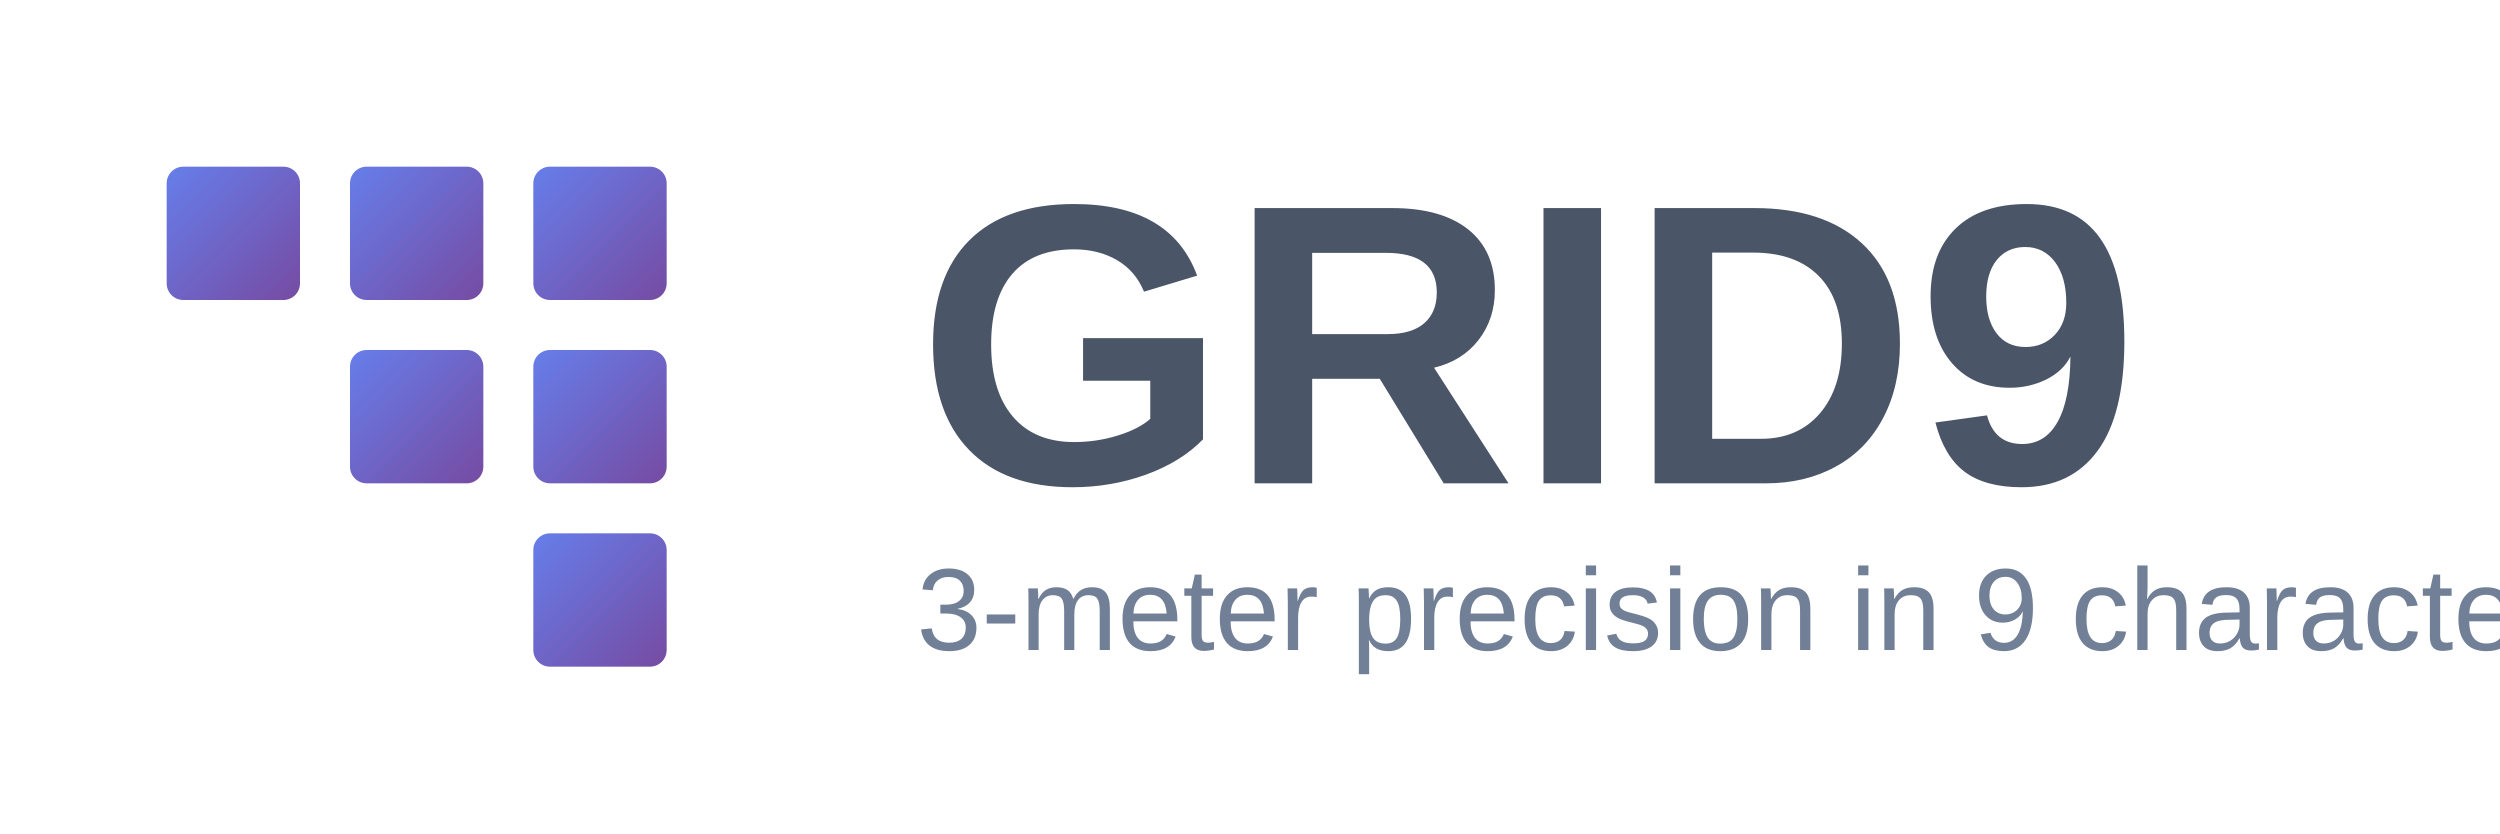
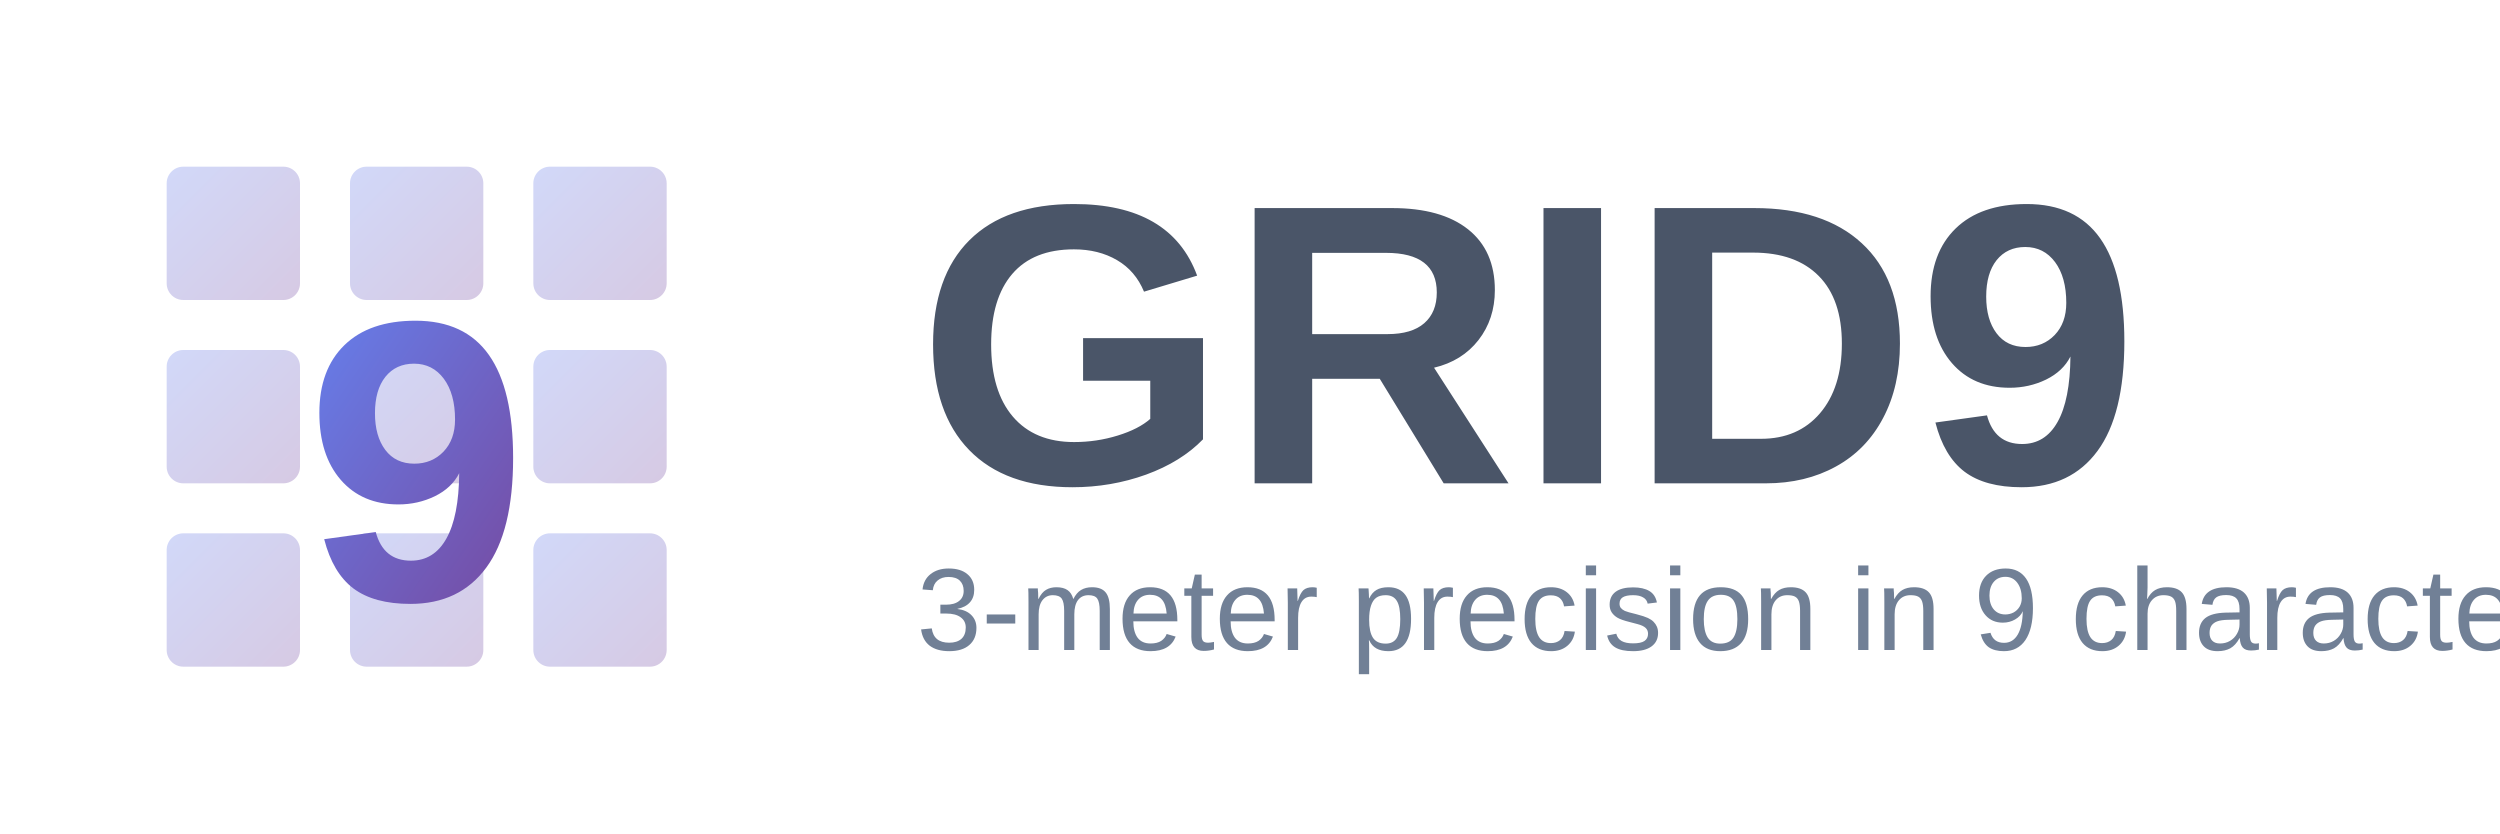
<svg xmlns="http://www.w3.org/2000/svg" width="300" height="100" viewBox="0 0 300 100">
  <defs>
    <linearGradient id="horizontalGradient" x1="0%" y1="0%" x2="100%" y2="100%">
      <stop offset="0%" style="stop-color:#667eea;stop-opacity:1" />
      <stop offset="100%" style="stop-color:#764ba2;stop-opacity:1" />
    </linearGradient>
  </defs>
  <g transform="translate(20, 20)">
-     <rect x="0" y="0" width="16" height="16" fill="url(#horizontalGradient)" rx="2" />
-     <rect x="22" y="0" width="16" height="16" fill="url(#horizontalGradient)" rx="2" />
-     <rect x="44" y="0" width="16" height="16" fill="url(#horizontalGradient)" rx="2" />
-     <rect x="22" y="22" width="16" height="16" fill="url(#horizontalGradient)" rx="2" />
-     <rect x="44" y="22" width="16" height="16" fill="url(#horizontalGradient)" rx="2" />
-     <rect x="44" y="44" width="16" height="16" fill="url(#horizontalGradient)" rx="2" />
+     <rect x="0" y="0" width="16" height="16" fill="url(#horizontalGradient)" rx="2" opacity="0.3" />
+     <rect x="22" y="0" width="16" height="16" fill="url(#horizontalGradient)" rx="2" opacity="0.3" />
+     <rect x="44" y="0" width="16" height="16" fill="url(#horizontalGradient)" rx="2" opacity="0.3" />
+     <rect x="0" y="22" width="16" height="16" fill="url(#horizontalGradient)" rx="2" opacity="0.3" />
+     <rect x="22" y="22" width="16" height="16" fill="url(#horizontalGradient)" rx="2" opacity="0.3" />
+     <rect x="44" y="22" width="16" height="16" fill="url(#horizontalGradient)" rx="2" opacity="0.3" />
+     <rect x="0" y="44" width="16" height="16" fill="url(#horizontalGradient)" rx="2" opacity="0.3" />
+     <rect x="22" y="44" width="16" height="16" fill="url(#horizontalGradient)" rx="2" opacity="0.3" />
+     <rect x="44" y="44" width="16" height="16" fill="url(#horizontalGradient)" rx="2" opacity="0.3" />
+     <text x="30" y="52" font-family="Arial, sans-serif" font-size="48" font-weight="bold" text-anchor="middle" fill="url(#horizontalGradient)">9</text>
  </g>
  <text x="110" y="58" font-family="Arial, sans-serif" font-size="48" font-weight="bold" fill="#4a5568">GRID9</text>
  <text x="110" y="78" font-family="Arial, sans-serif" font-size="14" fill="#718096">3-meter precision in 9 characters</text>
</svg>
